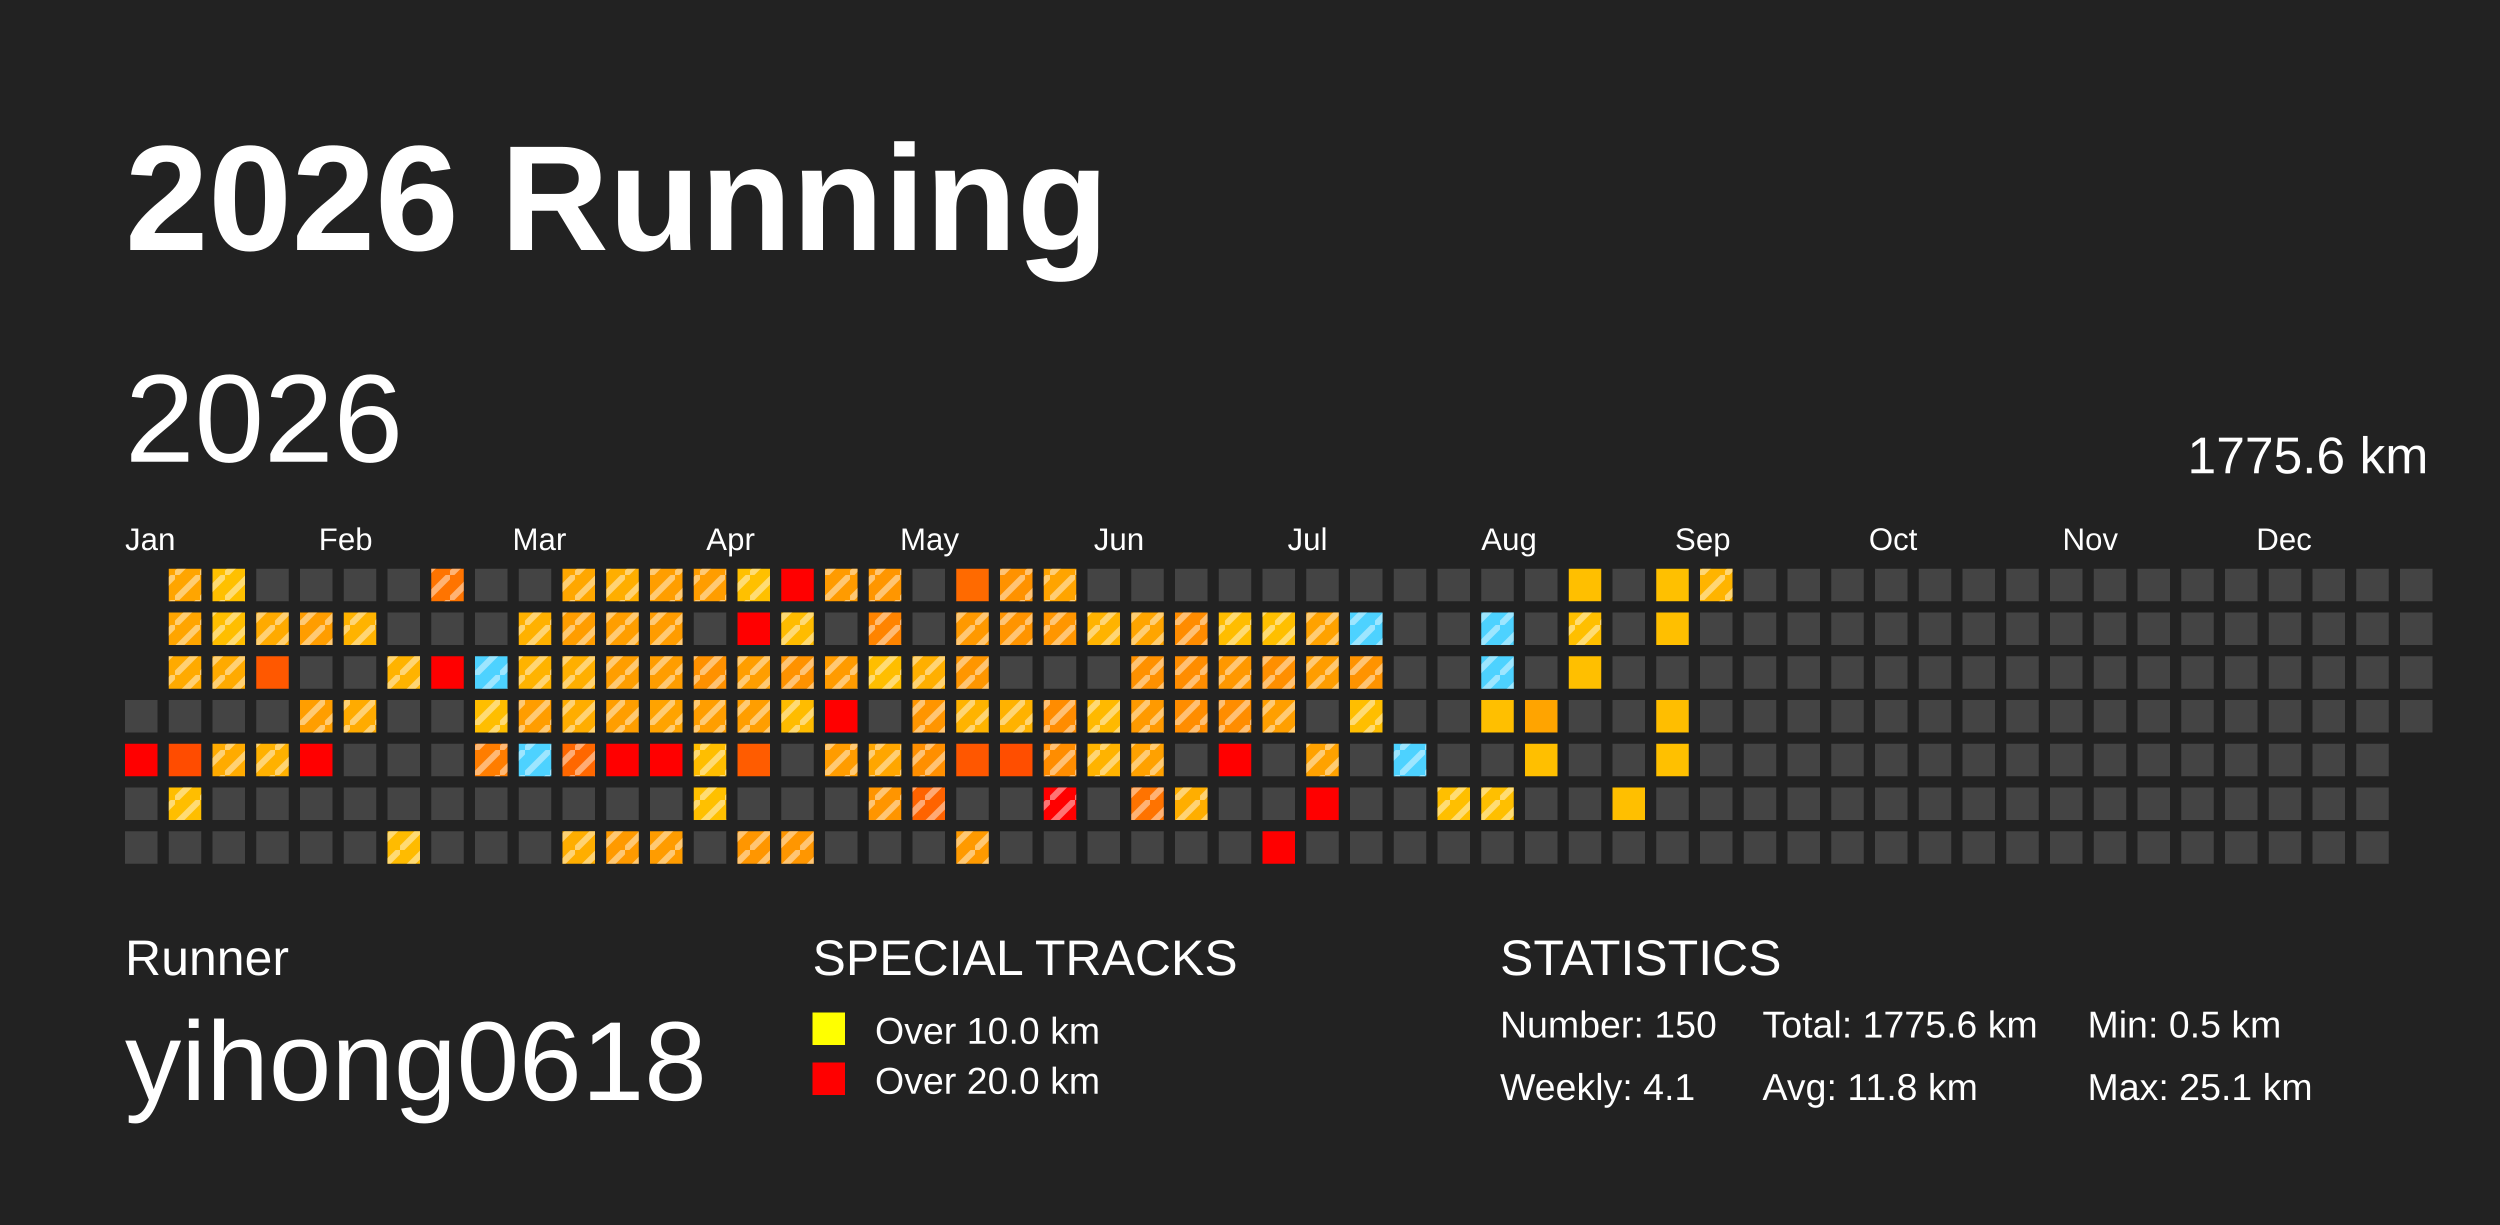
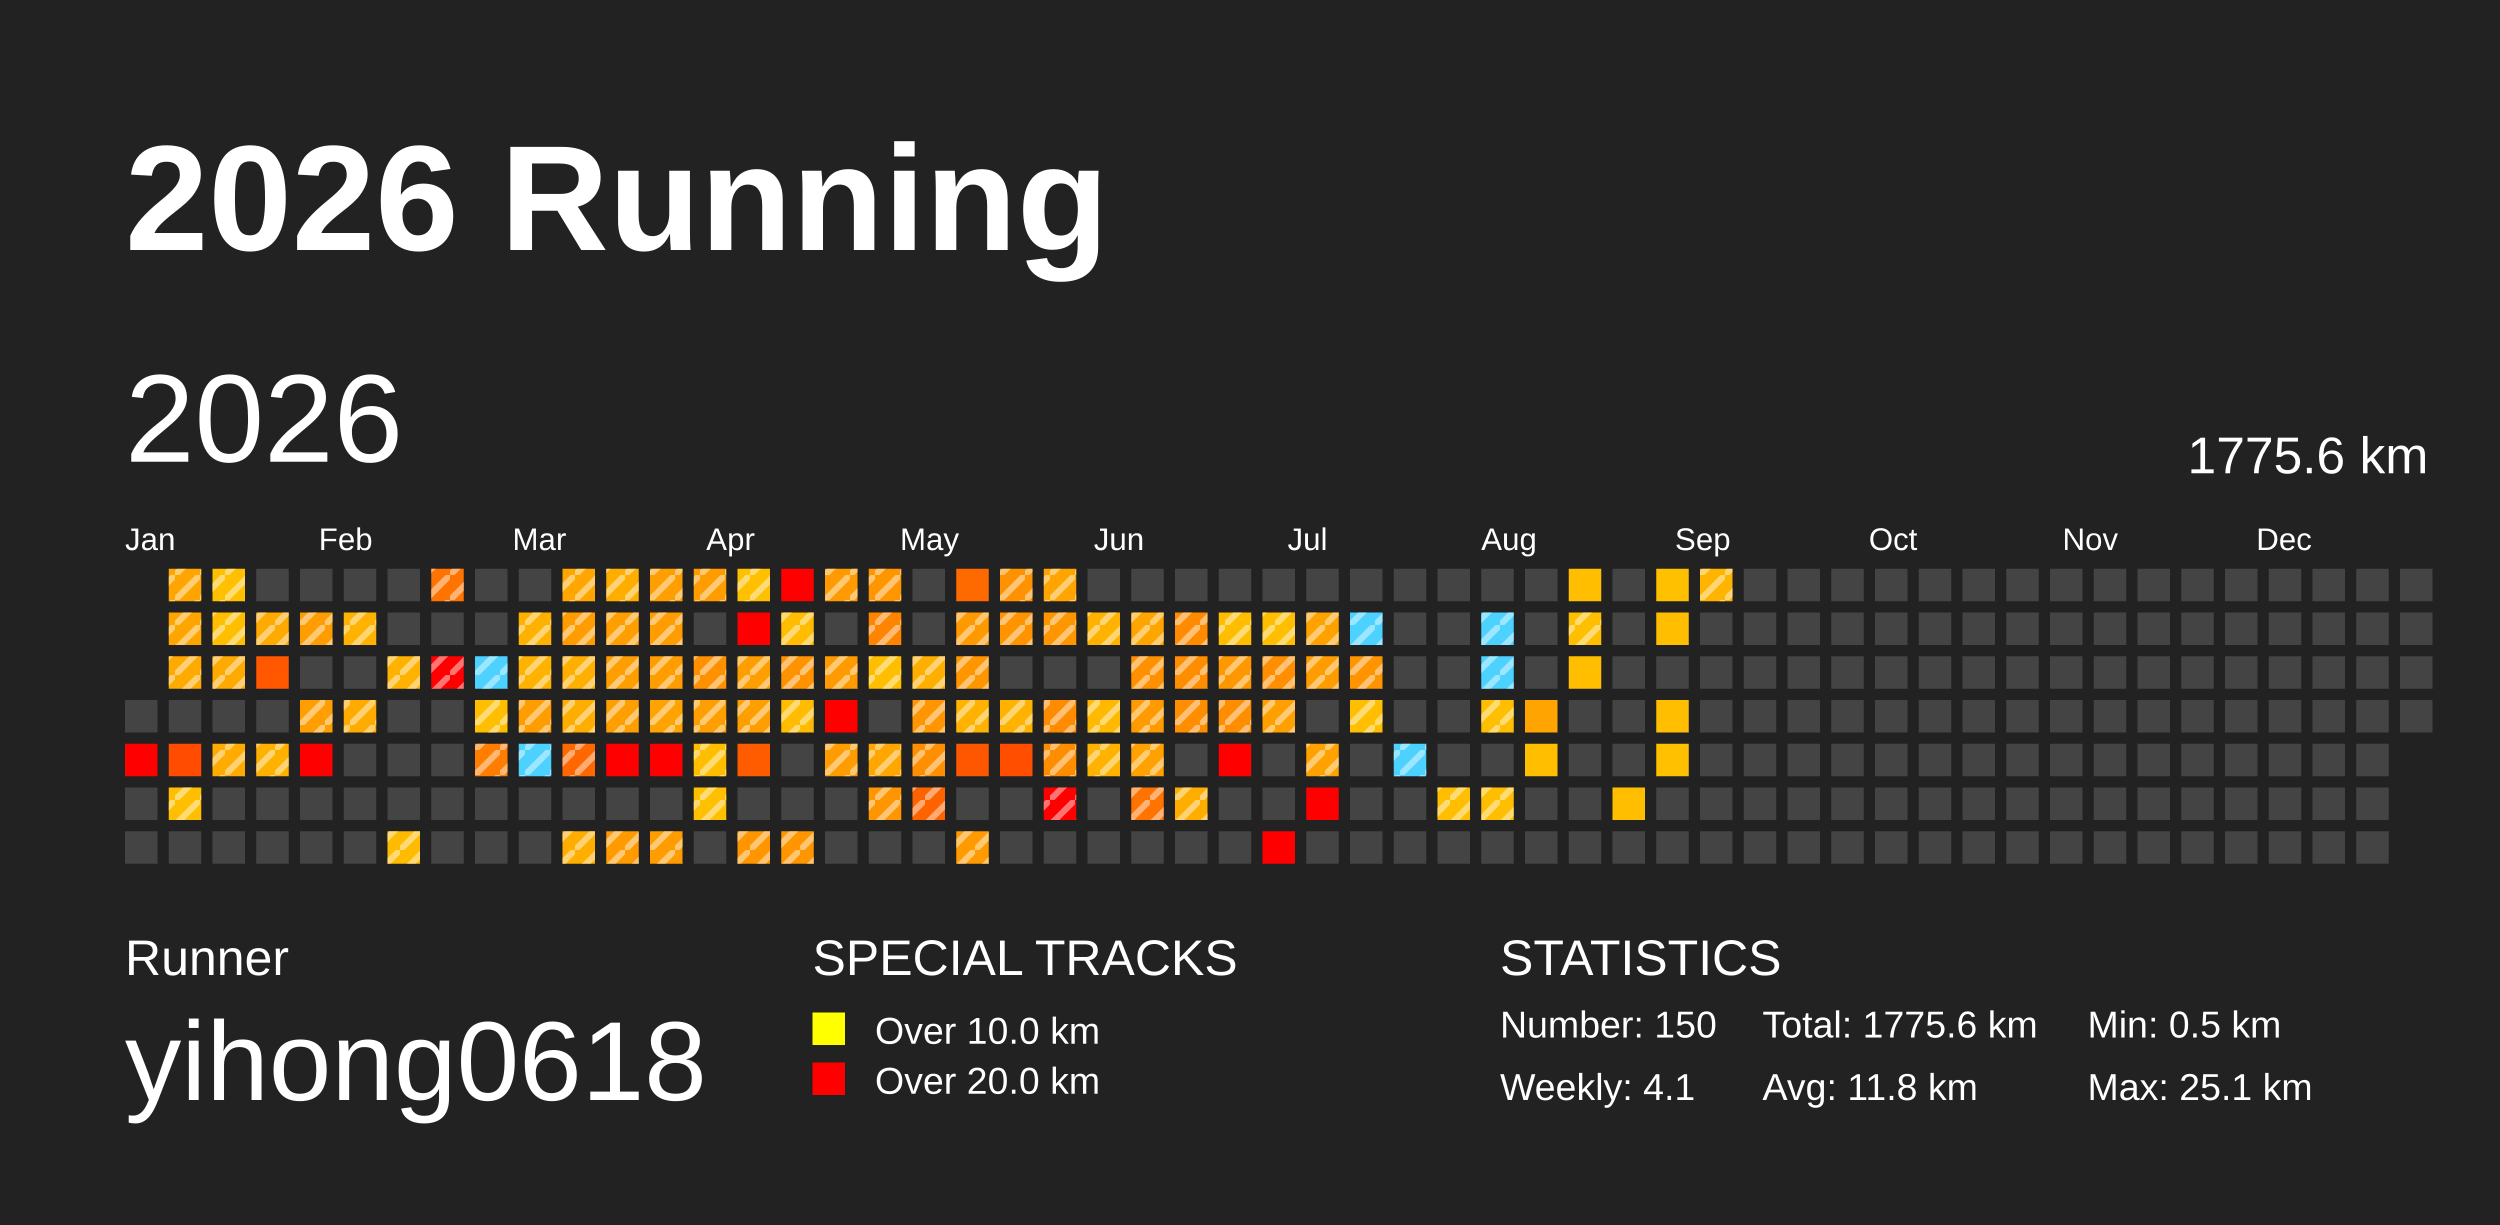
<svg xmlns="http://www.w3.org/2000/svg" baseProfile="full" height="98mm" version="1.1" viewBox="0,0,200,98" width="200mm">
  <defs>
    <pattern height="2" id="indoor-stripe" patternUnits="userSpaceOnUse" width="2">
      <line stroke="white" stroke-opacity="0.45" stroke-width="0.5" x1="0" x2="2" y1="2" y2="0" />
    </pattern>
  </defs>
  <rect fill="#222222" height="98" width="200" x="0" y="0" />
  <text fill="#FFFFFF" style="font-size:12px; font-family:Arial; font-weight:bold;" x="10" y="20">2026 Running</text>
  <text fill="#FFFFFF" style="font-size:4px; font-family:Arial" x="10" y="78">Runner</text>
  <text fill="#FFFFFF" style="font-size:9px; font-family:Arial" x="10" y="88">yihong0618</text>
  <text fill="#FFFFFF" style="font-size:4px; font-family:Arial" x="65" y="78">SPECIAL TRACKS</text>
  <rect fill="yellow" height="2.6" width="2.6" x="65" y="81" />
  <text fill="#FFFFFF" style="font-size:3px; font-family:Arial" x="70" y="83.5">Over 10.0 km</text>
  <rect fill="red" height="2.6" width="2.6" x="65" y="85" />
  <text fill="#FFFFFF" style="font-size:3px; font-family:Arial" x="70" y="87.5">Over 20.0 km</text>
  <text fill="#FFFFFF" style="font-size:4px; font-family:Arial" x="120" y="78">STATISTICS</text>
  <text fill="#FFFFFF" style="font-size:3px; font-family:Arial" x="120" y="83">Number: 150</text>
  <text fill="#FFFFFF" style="font-size:3px; font-family:Arial" x="120" y="88">Weekly: 4.1</text>
  <text fill="#FFFFFF" style="font-size:3px; font-family:Arial" x="141" y="83">Total: 1775.6 km</text>
  <text fill="#FFFFFF" style="font-size:3px; font-family:Arial" x="141" y="88">Avg: 11.8 km</text>
  <text fill="#FFFFFF" style="font-size:3px; font-family:Arial" x="167" y="83">Min: 0.5 km</text>
  <text fill="#FFFFFF" style="font-size:3px; font-family:Arial" x="167" y="88">Max: 25.1 km</text>
  <text dominant-baseline="hanging" fill="#FFFFFF" style="font-size:10.0px; font-family:Arial;" x="10" y="30">2026</text>
  <text dominant-baseline="hanging" fill="#FFFFFF" style="font-size:4.125px; font-family:Arial;" x="175" y="35">1775.6 km</text>
  <text fill="#FFFFFF" style="font-size:2.5px; font-family:Arial" x="10.0" y="44">Jan</text>
  <text fill="#FFFFFF" style="font-size:2.5px; font-family:Arial" x="25.5" y="44">Feb</text>
  <text fill="#FFFFFF" style="font-size:2.5px; font-family:Arial" x="41.0" y="44">Mar</text>
  <text fill="#FFFFFF" style="font-size:2.5px; font-family:Arial" x="56.5" y="44">Apr</text>
  <text fill="#FFFFFF" style="font-size:2.5px; font-family:Arial" x="72.0" y="44">May</text>
  <text fill="#FFFFFF" style="font-size:2.5px; font-family:Arial" x="87.5" y="44">Jun</text>
  <text fill="#FFFFFF" style="font-size:2.5px; font-family:Arial" x="103.0" y="44">Jul</text>
  <text fill="#FFFFFF" style="font-size:2.5px; font-family:Arial" x="118.5" y="44">Aug</text>
  <text fill="#FFFFFF" style="font-size:2.5px; font-family:Arial" x="134.0" y="44">Sep</text>
  <text fill="#FFFFFF" style="font-size:2.5px; font-family:Arial" x="149.5" y="44">Oct</text>
  <text fill="#FFFFFF" style="font-size:2.5px; font-family:Arial" x="165.0" y="44">Nov</text>
  <text fill="#FFFFFF" style="font-size:2.5px; font-family:Arial" x="180.5" y="44">Dec</text>
  <rect fill="#444444" height="2.6" width="2.6" x="10.0" y="56.0" />
  <rect fill="red" height="2.6" width="2.6" x="10.0" y="59.5" />
  <rect fill="#444444" height="2.6" width="2.6" x="10.0" y="63.0" />
  <rect fill="#444444" height="2.6" width="2.6" x="10.0" y="66.5" />
  <rect fill="#ffa500" height="2.6" width="2.6" x="13.5" y="45.5" />
  <rect fill="url(#indoor-stripe)" height="2.6" style="pointer-events: none;" width="2.6" x="13.5" y="45.5" />
  <rect fill="#ffa500" height="2.6" width="2.6" x="13.5" y="49.0" />
  <rect fill="url(#indoor-stripe)" height="2.6" style="pointer-events: none;" width="2.6" x="13.5" y="49.0" />
  <rect fill="#ffaa00" height="2.6" width="2.6" x="13.5" y="52.5" />
  <rect fill="url(#indoor-stripe)" height="2.6" style="pointer-events: none;" width="2.6" x="13.5" y="52.5" />
  <rect fill="#444444" height="2.6" width="2.6" x="13.5" y="56.0" />
  <rect fill="#ff4c00" height="2.6" width="2.6" x="13.5" y="59.5" />
  <rect fill="#ffbe00" height="2.6" width="2.6" x="13.5" y="63.0" />
  <rect fill="url(#indoor-stripe)" height="2.6" style="pointer-events: none;" width="2.6" x="13.5" y="63.0" />
  <rect fill="#444444" height="2.6" width="2.6" x="13.5" y="66.5" />
  <rect fill="#ffc000" height="2.6" width="2.6" x="17.0" y="45.5" />
  <rect fill="url(#indoor-stripe)" height="2.6" style="pointer-events: none;" width="2.6" x="17.0" y="45.5" />
  <rect fill="#ffbe00" height="2.6" width="2.6" x="17.0" y="49.0" />
  <rect fill="url(#indoor-stripe)" height="2.6" style="pointer-events: none;" width="2.6" x="17.0" y="49.0" />
  <rect fill="#ffaa00" height="2.6" width="2.6" x="17.0" y="52.5" />
  <rect fill="url(#indoor-stripe)" height="2.6" style="pointer-events: none;" width="2.6" x="17.0" y="52.5" />
  <rect fill="#444444" height="2.6" width="2.6" x="17.0" y="56.0" />
  <rect fill="#ffab00" height="2.6" width="2.6" x="17.0" y="59.5" />
  <rect fill="url(#indoor-stripe)" height="2.6" style="pointer-events: none;" width="2.6" x="17.0" y="59.5" />
  <rect fill="#444444" height="2.6" width="2.6" x="17.0" y="63.0" />
  <rect fill="#444444" height="2.6" width="2.6" x="17.0" y="66.5" />
  <rect fill="#444444" height="2.6" width="2.6" x="20.5" y="45.5" />
  <rect fill="#ffaa00" height="2.6" width="2.6" x="20.5" y="49.0" />
  <rect fill="url(#indoor-stripe)" height="2.6" style="pointer-events: none;" width="2.6" x="20.5" y="49.0" />
  <rect fill="#ff5800" height="2.6" width="2.6" x="20.5" y="52.5" />
  <rect fill="#444444" height="2.6" width="2.6" x="20.5" y="56.0" />
  <rect fill="#ffb100" height="2.6" width="2.6" x="20.5" y="59.5" />
  <rect fill="url(#indoor-stripe)" height="2.6" style="pointer-events: none;" width="2.6" x="20.5" y="59.5" />
  <rect fill="#444444" height="2.6" width="2.6" x="20.5" y="63.0" />
  <rect fill="#444444" height="2.6" width="2.6" x="20.5" y="66.5" />
  <rect fill="#444444" height="2.6" width="2.6" x="24.0" y="45.5" />
  <rect fill="#ff9d00" height="2.6" width="2.6" x="24.0" y="49.0" />
  <rect fill="url(#indoor-stripe)" height="2.6" style="pointer-events: none;" width="2.6" x="24.0" y="49.0" />
  <rect fill="#444444" height="2.6" width="2.6" x="24.0" y="52.5" />
  <rect fill="#ff9e00" height="2.6" width="2.6" x="24.0" y="56.0" />
  <rect fill="url(#indoor-stripe)" height="2.6" style="pointer-events: none;" width="2.6" x="24.0" y="56.0" />
  <rect fill="red" height="2.6" width="2.6" x="24.0" y="59.5" />
  <rect fill="#444444" height="2.6" width="2.6" x="24.0" y="63.0" />
  <rect fill="#444444" height="2.6" width="2.6" x="24.0" y="66.5" />
  <rect fill="#444444" height="2.6" width="2.6" x="27.5" y="45.5" />
  <rect fill="#ffb300" height="2.6" width="2.6" x="27.5" y="49.0" />
  <rect fill="url(#indoor-stripe)" height="2.6" style="pointer-events: none;" width="2.6" x="27.5" y="49.0" />
  <rect fill="#444444" height="2.6" width="2.6" x="27.5" y="52.5" />
  <rect fill="#ffab00" height="2.6" width="2.6" x="27.5" y="56.0" />
  <rect fill="url(#indoor-stripe)" height="2.6" style="pointer-events: none;" width="2.6" x="27.5" y="56.0" />
  <rect fill="#444444" height="2.6" width="2.6" x="27.5" y="59.5" />
  <rect fill="#444444" height="2.6" width="2.6" x="27.5" y="63.0" />
  <rect fill="#444444" height="2.6" width="2.6" x="27.5" y="66.5" />
  <rect fill="#444444" height="2.6" width="2.6" x="31.0" y="45.5" />
  <rect fill="#444444" height="2.6" width="2.6" x="31.0" y="49.0" />
  <rect fill="#ffb300" height="2.6" width="2.6" x="31.0" y="52.5" />
  <rect fill="url(#indoor-stripe)" height="2.6" style="pointer-events: none;" width="2.6" x="31.0" y="52.5" />
  <rect fill="#444444" height="2.6" width="2.6" x="31.0" y="56.0" />
  <rect fill="#444444" height="2.6" width="2.6" x="31.0" y="59.5" />
  <rect fill="#444444" height="2.6" width="2.6" x="31.0" y="63.0" />
  <rect fill="#ffbb00" height="2.6" width="2.6" x="31.0" y="66.5" />
  <rect fill="url(#indoor-stripe)" height="2.6" style="pointer-events: none;" width="2.6" x="31.0" y="66.5" />
  <rect fill="#ff7400" height="2.6" width="2.6" x="34.5" y="45.5" />
  <rect fill="url(#indoor-stripe)" height="2.6" style="pointer-events: none;" width="2.6" x="34.5" y="45.5" />
  <rect fill="#444444" height="2.6" width="2.6" x="34.5" y="49.0" />
  <rect fill="red" height="2.6" width="2.6" x="34.5" y="52.5" />
+   <rect fill="url(#indoor-stripe)" height="2.6" style="pointer-events: none;" width="2.6" x="34.5" y="52.5" />
  <rect fill="#444444" height="2.6" width="2.6" x="34.5" y="56.0" />
  <rect fill="#444444" height="2.6" width="2.6" x="34.5" y="59.5" />
  <rect fill="#444444" height="2.6" width="2.6" x="34.5" y="63.0" />
  <rect fill="#444444" height="2.6" width="2.6" x="34.5" y="66.5" />
  <rect fill="#444444" height="2.6" width="2.6" x="38.0" y="45.5" />
  <rect fill="#444444" height="2.6" width="2.6" x="38.0" y="49.0" />
  <rect fill="#4dd2ff" height="2.6" width="2.6" x="38.0" y="52.5" />
  <rect fill="url(#indoor-stripe)" height="2.6" style="pointer-events: none;" width="2.6" x="38.0" y="52.5" />
  <rect fill="#ffbe00" height="2.6" width="2.6" x="38.0" y="56.0" />
  <rect fill="url(#indoor-stripe)" height="2.6" style="pointer-events: none;" width="2.6" x="38.0" y="56.0" />
  <rect fill="#ff7d00" height="2.6" width="2.6" x="38.0" y="59.5" />
  <rect fill="url(#indoor-stripe)" height="2.6" style="pointer-events: none;" width="2.6" x="38.0" y="59.5" />
  <rect fill="#444444" height="2.6" width="2.6" x="38.0" y="63.0" />
  <rect fill="#444444" height="2.6" width="2.6" x="38.0" y="66.5" />
  <rect fill="#444444" height="2.6" width="2.6" x="41.5" y="45.5" />
  <rect fill="#ffb100" height="2.6" width="2.6" x="41.5" y="49.0" />
  <rect fill="url(#indoor-stripe)" height="2.6" style="pointer-events: none;" width="2.6" x="41.5" y="49.0" />
  <rect fill="#ffb300" height="2.6" width="2.6" x="41.5" y="52.5" />
  <rect fill="url(#indoor-stripe)" height="2.6" style="pointer-events: none;" width="2.6" x="41.5" y="52.5" />
  <rect fill="#ff9d00" height="2.6" width="2.6" x="41.5" y="56.0" />
  <rect fill="url(#indoor-stripe)" height="2.6" style="pointer-events: none;" width="2.6" x="41.5" y="56.0" />
  <rect fill="#4dd2ff" height="2.6" width="2.6" x="41.5" y="59.5" />
  <rect fill="url(#indoor-stripe)" height="2.6" style="pointer-events: none;" width="2.6" x="41.5" y="59.5" />
  <rect fill="#444444" height="2.6" width="2.6" x="41.5" y="63.0" />
  <rect fill="#444444" height="2.6" width="2.6" x="41.5" y="66.5" />
  <rect fill="#ffa700" height="2.6" width="2.6" x="45.0" y="45.5" />
  <rect fill="url(#indoor-stripe)" height="2.6" style="pointer-events: none;" width="2.6" x="45.0" y="45.5" />
  <rect fill="#ff9d00" height="2.6" width="2.6" x="45.0" y="49.0" />
  <rect fill="url(#indoor-stripe)" height="2.6" style="pointer-events: none;" width="2.6" x="45.0" y="49.0" />
  <rect fill="#ffaf00" height="2.6" width="2.6" x="45.0" y="52.5" />
  <rect fill="url(#indoor-stripe)" height="2.6" style="pointer-events: none;" width="2.6" x="45.0" y="52.5" />
  <rect fill="#ffad00" height="2.6" width="2.6" x="45.0" y="56.0" />
  <rect fill="url(#indoor-stripe)" height="2.6" style="pointer-events: none;" width="2.6" x="45.0" y="56.0" />
  <rect fill="#ff6700" height="2.6" width="2.6" x="45.0" y="59.5" />
  <rect fill="url(#indoor-stripe)" height="2.6" style="pointer-events: none;" width="2.6" x="45.0" y="59.5" />
  <rect fill="#444444" height="2.6" width="2.6" x="45.0" y="63.0" />
  <rect fill="#ffae00" height="2.6" width="2.6" x="45.0" y="66.5" />
  <rect fill="url(#indoor-stripe)" height="2.6" style="pointer-events: none;" width="2.6" x="45.0" y="66.5" />
  <rect fill="#ffae00" height="2.6" width="2.6" x="48.5" y="45.5" />
  <rect fill="url(#indoor-stripe)" height="2.6" style="pointer-events: none;" width="2.6" x="48.5" y="45.5" />
  <rect fill="#ff9e00" height="2.6" width="2.6" x="48.5" y="49.0" />
  <rect fill="url(#indoor-stripe)" height="2.6" style="pointer-events: none;" width="2.6" x="48.5" y="49.0" />
  <rect fill="#ff9e00" height="2.6" width="2.6" x="48.5" y="52.5" />
  <rect fill="url(#indoor-stripe)" height="2.6" style="pointer-events: none;" width="2.6" x="48.5" y="52.5" />
  <rect fill="#ff9e00" height="2.6" width="2.6" x="48.5" y="56.0" />
  <rect fill="url(#indoor-stripe)" height="2.6" style="pointer-events: none;" width="2.6" x="48.5" y="56.0" />
  <rect fill="red" height="2.6" width="2.6" x="48.5" y="59.5" />
  <rect fill="#444444" height="2.6" width="2.6" x="48.5" y="63.0" />
  <rect fill="#ff9a00" height="2.6" width="2.6" x="48.5" y="66.5" />
  <rect fill="url(#indoor-stripe)" height="2.6" style="pointer-events: none;" width="2.6" x="48.5" y="66.5" />
  <rect fill="#ff9e00" height="2.6" width="2.6" x="52.0" y="45.5" />
  <rect fill="url(#indoor-stripe)" height="2.6" style="pointer-events: none;" width="2.6" x="52.0" y="45.5" />
  <rect fill="#ff9c00" height="2.6" width="2.6" x="52.0" y="49.0" />
  <rect fill="url(#indoor-stripe)" height="2.6" style="pointer-events: none;" width="2.6" x="52.0" y="49.0" />
  <rect fill="#ff9d00" height="2.6" width="2.6" x="52.0" y="52.5" />
  <rect fill="url(#indoor-stripe)" height="2.6" style="pointer-events: none;" width="2.6" x="52.0" y="52.5" />
  <rect fill="#ffa300" height="2.6" width="2.6" x="52.0" y="56.0" />
  <rect fill="url(#indoor-stripe)" height="2.6" style="pointer-events: none;" width="2.6" x="52.0" y="56.0" />
  <rect fill="red" height="2.6" width="2.6" x="52.0" y="59.5" />
  <rect fill="#444444" height="2.6" width="2.6" x="52.0" y="63.0" />
  <rect fill="#ff9c00" height="2.6" width="2.6" x="52.0" y="66.5" />
  <rect fill="url(#indoor-stripe)" height="2.6" style="pointer-events: none;" width="2.6" x="52.0" y="66.5" />
  <rect fill="#ff9d00" height="2.6" width="2.6" x="55.5" y="45.5" />
  <rect fill="url(#indoor-stripe)" height="2.6" style="pointer-events: none;" width="2.6" x="55.5" y="45.5" />
  <rect fill="#444444" height="2.6" width="2.6" x="55.5" y="49.0" />
  <rect fill="#ff9100" height="2.6" width="2.6" x="55.5" y="52.5" />
  <rect fill="url(#indoor-stripe)" height="2.6" style="pointer-events: none;" width="2.6" x="55.5" y="52.5" />
  <rect fill="#ff9e00" height="2.6" width="2.6" x="55.5" y="56.0" />
  <rect fill="url(#indoor-stripe)" height="2.6" style="pointer-events: none;" width="2.6" x="55.5" y="56.0" />
  <rect fill="#ffbe00" height="2.6" width="2.6" x="55.5" y="59.5" />
  <rect fill="url(#indoor-stripe)" height="2.6" style="pointer-events: none;" width="2.6" x="55.5" y="59.5" />
  <rect fill="#ffc000" height="2.6" width="2.6" x="55.5" y="63.0" />
  <rect fill="url(#indoor-stripe)" height="2.6" style="pointer-events: none;" width="2.6" x="55.5" y="63.0" />
  <rect fill="#444444" height="2.6" width="2.6" x="55.5" y="66.5" />
  <rect fill="#ffc000" height="2.6" width="2.6" x="59.0" y="45.5" />
  <rect fill="url(#indoor-stripe)" height="2.6" style="pointer-events: none;" width="2.6" x="59.0" y="45.5" />
  <rect fill="red" height="2.6" width="2.6" x="59.0" y="49.0" />
  <rect fill="#ff9e00" height="2.6" width="2.6" x="59.0" y="52.5" />
  <rect fill="url(#indoor-stripe)" height="2.6" style="pointer-events: none;" width="2.6" x="59.0" y="52.5" />
  <rect fill="#ff9e00" height="2.6" width="2.6" x="59.0" y="56.0" />
  <rect fill="url(#indoor-stripe)" height="2.6" style="pointer-events: none;" width="2.6" x="59.0" y="56.0" />
  <rect fill="#ff5c00" height="2.6" width="2.6" x="59.0" y="59.5" />
  <rect fill="#444444" height="2.6" width="2.6" x="59.0" y="63.0" />
  <rect fill="#ff9600" height="2.6" width="2.6" x="59.0" y="66.5" />
  <rect fill="url(#indoor-stripe)" height="2.6" style="pointer-events: none;" width="2.6" x="59.0" y="66.5" />
  <rect fill="red" height="2.6" width="2.6" x="62.5" y="45.5" />
  <rect fill="#ffbc00" height="2.6" width="2.6" x="62.5" y="49.0" />
  <rect fill="url(#indoor-stripe)" height="2.6" style="pointer-events: none;" width="2.6" x="62.5" y="49.0" />
  <rect fill="#ff9200" height="2.6" width="2.6" x="62.5" y="52.5" />
  <rect fill="url(#indoor-stripe)" height="2.6" style="pointer-events: none;" width="2.6" x="62.5" y="52.5" />
  <rect fill="#ffbc00" height="2.6" width="2.6" x="62.5" y="56.0" />
  <rect fill="url(#indoor-stripe)" height="2.6" style="pointer-events: none;" width="2.6" x="62.5" y="56.0" />
  <rect fill="#444444" height="2.6" width="2.6" x="62.5" y="59.5" />
  <rect fill="#444444" height="2.6" width="2.6" x="62.5" y="63.0" />
  <rect fill="#ff9600" height="2.6" width="2.6" x="62.5" y="66.5" />
  <rect fill="url(#indoor-stripe)" height="2.6" style="pointer-events: none;" width="2.6" x="62.5" y="66.5" />
  <rect fill="#ff9b00" height="2.6" width="2.6" x="66.0" y="45.5" />
  <rect fill="url(#indoor-stripe)" height="2.6" style="pointer-events: none;" width="2.6" x="66.0" y="45.5" />
  <rect fill="#444444" height="2.6" width="2.6" x="66.0" y="49.0" />
  <rect fill="#ff9b00" height="2.6" width="2.6" x="66.0" y="52.5" />
  <rect fill="url(#indoor-stripe)" height="2.6" style="pointer-events: none;" width="2.6" x="66.0" y="52.5" />
  <rect fill="red" height="2.6" width="2.6" x="66.0" y="56.0" />
  <rect fill="#ff9c00" height="2.6" width="2.6" x="66.0" y="59.5" />
  <rect fill="url(#indoor-stripe)" height="2.6" style="pointer-events: none;" width="2.6" x="66.0" y="59.5" />
  <rect fill="#444444" height="2.6" width="2.6" x="66.0" y="63.0" />
  <rect fill="#444444" height="2.6" width="2.6" x="66.0" y="66.5" />
  <rect fill="#ff9600" height="2.6" width="2.6" x="69.5" y="45.5" />
  <rect fill="url(#indoor-stripe)" height="2.6" style="pointer-events: none;" width="2.6" x="69.5" y="45.5" />
  <rect fill="#ff8400" height="2.6" width="2.6" x="69.5" y="49.0" />
  <rect fill="url(#indoor-stripe)" height="2.6" style="pointer-events: none;" width="2.6" x="69.5" y="49.0" />
  <rect fill="#ffbe00" height="2.6" width="2.6" x="69.5" y="52.5" />
  <rect fill="url(#indoor-stripe)" height="2.6" style="pointer-events: none;" width="2.6" x="69.5" y="52.5" />
  <rect fill="#444444" height="2.6" width="2.6" x="69.5" y="56.0" />
  <rect fill="#ffa600" height="2.6" width="2.6" x="69.5" y="59.5" />
  <rect fill="url(#indoor-stripe)" height="2.6" style="pointer-events: none;" width="2.6" x="69.5" y="59.5" />
  <rect fill="#ff9500" height="2.6" width="2.6" x="69.5" y="63.0" />
  <rect fill="url(#indoor-stripe)" height="2.6" style="pointer-events: none;" width="2.6" x="69.5" y="63.0" />
  <rect fill="#444444" height="2.6" width="2.6" x="69.5" y="66.5" />
  <rect fill="#444444" height="2.6" width="2.6" x="73.0" y="45.5" />
  <rect fill="#444444" height="2.6" width="2.6" x="73.0" y="49.0" />
  <rect fill="#ffaf00" height="2.6" width="2.6" x="73.0" y="52.5" />
  <rect fill="url(#indoor-stripe)" height="2.6" style="pointer-events: none;" width="2.6" x="73.0" y="52.5" />
  <rect fill="#ff9500" height="2.6" width="2.6" x="73.0" y="56.0" />
  <rect fill="url(#indoor-stripe)" height="2.6" style="pointer-events: none;" width="2.6" x="73.0" y="56.0" />
  <rect fill="#ff8f00" height="2.6" width="2.6" x="73.0" y="59.5" />
  <rect fill="url(#indoor-stripe)" height="2.6" style="pointer-events: none;" width="2.6" x="73.0" y="59.5" />
  <rect fill="#ff6300" height="2.6" width="2.6" x="73.0" y="63.0" />
  <rect fill="url(#indoor-stripe)" height="2.6" style="pointer-events: none;" width="2.6" x="73.0" y="63.0" />
  <rect fill="#444444" height="2.6" width="2.6" x="73.0" y="66.5" />
  <rect fill="#ff6a00" height="2.6" width="2.6" x="76.5" y="45.5" />
  <rect fill="#ff9900" height="2.6" width="2.6" x="76.5" y="49.0" />
  <rect fill="url(#indoor-stripe)" height="2.6" style="pointer-events: none;" width="2.6" x="76.5" y="49.0" />
  <rect fill="#ff9600" height="2.6" width="2.6" x="76.5" y="52.5" />
  <rect fill="url(#indoor-stripe)" height="2.6" style="pointer-events: none;" width="2.6" x="76.5" y="52.5" />
  <rect fill="#ffb300" height="2.6" width="2.6" x="76.5" y="56.0" />
  <rect fill="url(#indoor-stripe)" height="2.6" style="pointer-events: none;" width="2.6" x="76.5" y="56.0" />
  <rect fill="#ff5700" height="2.6" width="2.6" x="76.5" y="59.5" />
  <rect fill="#444444" height="2.6" width="2.6" x="76.5" y="63.0" />
  <rect fill="#ff9a00" height="2.6" width="2.6" x="76.5" y="66.5" />
  <rect fill="url(#indoor-stripe)" height="2.6" style="pointer-events: none;" width="2.6" x="76.5" y="66.5" />
  <rect fill="#ff9200" height="2.6" width="2.6" x="80.0" y="45.5" />
  <rect fill="url(#indoor-stripe)" height="2.6" style="pointer-events: none;" width="2.6" x="80.0" y="45.5" />
  <rect fill="#ff9400" height="2.6" width="2.6" x="80.0" y="49.0" />
  <rect fill="url(#indoor-stripe)" height="2.6" style="pointer-events: none;" width="2.6" x="80.0" y="49.0" />
  <rect fill="#444444" height="2.6" width="2.6" x="80.0" y="52.5" />
  <rect fill="#ffb200" height="2.6" width="2.6" x="80.0" y="56.0" />
  <rect fill="url(#indoor-stripe)" height="2.6" style="pointer-events: none;" width="2.6" x="80.0" y="56.0" />
  <rect fill="#ff4e00" height="2.6" width="2.6" x="80.0" y="59.5" />
  <rect fill="#444444" height="2.6" width="2.6" x="80.0" y="63.0" />
  <rect fill="#444444" height="2.6" width="2.6" x="80.0" y="66.5" />
  <rect fill="#ffa400" height="2.6" width="2.6" x="83.5" y="45.5" />
  <rect fill="url(#indoor-stripe)" height="2.6" style="pointer-events: none;" width="2.6" x="83.5" y="45.5" />
  <rect fill="#ff9600" height="2.6" width="2.6" x="83.5" y="49.0" />
  <rect fill="url(#indoor-stripe)" height="2.6" style="pointer-events: none;" width="2.6" x="83.5" y="49.0" />
  <rect fill="#444444" height="2.6" width="2.6" x="83.5" y="52.5" />
  <rect fill="#ff8c00" height="2.6" width="2.6" x="83.5" y="56.0" />
  <rect fill="url(#indoor-stripe)" height="2.6" style="pointer-events: none;" width="2.6" x="83.5" y="56.0" />
  <rect fill="#ff8d00" height="2.6" width="2.6" x="83.5" y="59.5" />
  <rect fill="url(#indoor-stripe)" height="2.6" style="pointer-events: none;" width="2.6" x="83.5" y="59.5" />
  <rect fill="red" height="2.6" width="2.6" x="83.5" y="63.0" />
  <rect fill="url(#indoor-stripe)" height="2.6" style="pointer-events: none;" width="2.6" x="83.5" y="63.0" />
  <rect fill="#444444" height="2.6" width="2.6" x="83.5" y="66.5" />
  <rect fill="#444444" height="2.6" width="2.6" x="87.0" y="45.5" />
  <rect fill="#ffb300" height="2.6" width="2.6" x="87.0" y="49.0" />
  <rect fill="url(#indoor-stripe)" height="2.6" style="pointer-events: none;" width="2.6" x="87.0" y="49.0" />
  <rect fill="#444444" height="2.6" width="2.6" x="87.0" y="52.5" />
  <rect fill="#ffb900" height="2.6" width="2.6" x="87.0" y="56.0" />
  <rect fill="url(#indoor-stripe)" height="2.6" style="pointer-events: none;" width="2.6" x="87.0" y="56.0" />
  <rect fill="#ffb300" height="2.6" width="2.6" x="87.0" y="59.5" />
  <rect fill="url(#indoor-stripe)" height="2.6" style="pointer-events: none;" width="2.6" x="87.0" y="59.5" />
  <rect fill="#444444" height="2.6" width="2.6" x="87.0" y="63.0" />
  <rect fill="#444444" height="2.6" width="2.6" x="87.0" y="66.5" />
  <rect fill="#444444" height="2.6" width="2.6" x="90.5" y="45.5" />
  <rect fill="#ffa500" height="2.6" width="2.6" x="90.5" y="49.0" />
  <rect fill="url(#indoor-stripe)" height="2.6" style="pointer-events: none;" width="2.6" x="90.5" y="49.0" />
  <rect fill="#ff9100" height="2.6" width="2.6" x="90.5" y="52.5" />
  <rect fill="url(#indoor-stripe)" height="2.6" style="pointer-events: none;" width="2.6" x="90.5" y="52.5" />
  <rect fill="#ff9a00" height="2.6" width="2.6" x="90.5" y="56.0" />
  <rect fill="url(#indoor-stripe)" height="2.6" style="pointer-events: none;" width="2.6" x="90.5" y="56.0" />
  <rect fill="#ffa100" height="2.6" width="2.6" x="90.5" y="59.5" />
  <rect fill="url(#indoor-stripe)" height="2.6" style="pointer-events: none;" width="2.6" x="90.5" y="59.5" />
  <rect fill="#ff7300" height="2.6" width="2.6" x="90.5" y="63.0" />
  <rect fill="url(#indoor-stripe)" height="2.6" style="pointer-events: none;" width="2.6" x="90.5" y="63.0" />
  <rect fill="#444444" height="2.6" width="2.6" x="90.5" y="66.5" />
  <rect fill="#444444" height="2.6" width="2.6" x="94.0" y="45.5" />
  <rect fill="#ff8c00" height="2.6" width="2.6" x="94.0" y="49.0" />
  <rect fill="url(#indoor-stripe)" height="2.6" style="pointer-events: none;" width="2.6" x="94.0" y="49.0" />
  <rect fill="#ff8d00" height="2.6" width="2.6" x="94.0" y="52.5" />
  <rect fill="url(#indoor-stripe)" height="2.6" style="pointer-events: none;" width="2.6" x="94.0" y="52.5" />
  <rect fill="#ff8d00" height="2.6" width="2.6" x="94.0" y="56.0" />
  <rect fill="url(#indoor-stripe)" height="2.6" style="pointer-events: none;" width="2.6" x="94.0" y="56.0" />
  <rect fill="#444444" height="2.6" width="2.6" x="94.0" y="59.5" />
  <rect fill="#ffae00" height="2.6" width="2.6" x="94.0" y="63.0" />
  <rect fill="url(#indoor-stripe)" height="2.6" style="pointer-events: none;" width="2.6" x="94.0" y="63.0" />
  <rect fill="#444444" height="2.6" width="2.6" x="94.0" y="66.5" />
  <rect fill="#444444" height="2.6" width="2.6" x="97.5" y="45.5" />
  <rect fill="#ffbd00" height="2.6" width="2.6" x="97.5" y="49.0" />
  <rect fill="url(#indoor-stripe)" height="2.6" style="pointer-events: none;" width="2.6" x="97.5" y="49.0" />
  <rect fill="#ff9800" height="2.6" width="2.6" x="97.5" y="52.5" />
  <rect fill="url(#indoor-stripe)" height="2.6" style="pointer-events: none;" width="2.6" x="97.5" y="52.5" />
  <rect fill="#ff8d00" height="2.6" width="2.6" x="97.5" y="56.0" />
  <rect fill="url(#indoor-stripe)" height="2.6" style="pointer-events: none;" width="2.6" x="97.5" y="56.0" />
  <rect fill="red" height="2.6" width="2.6" x="97.5" y="59.5" />
  <rect fill="#444444" height="2.6" width="2.6" x="97.5" y="63.0" />
  <rect fill="#444444" height="2.6" width="2.6" x="97.5" y="66.5" />
  <rect fill="#444444" height="2.6" width="2.6" x="101.0" y="45.5" />
  <rect fill="#ffbf00" height="2.6" width="2.6" x="101.0" y="49.0" />
  <rect fill="url(#indoor-stripe)" height="2.6" style="pointer-events: none;" width="2.6" x="101.0" y="49.0" />
  <rect fill="#ff8f00" height="2.6" width="2.6" x="101.0" y="52.5" />
  <rect fill="url(#indoor-stripe)" height="2.6" style="pointer-events: none;" width="2.6" x="101.0" y="52.5" />
  <rect fill="#ff9f00" height="2.6" width="2.6" x="101.0" y="56.0" />
  <rect fill="url(#indoor-stripe)" height="2.6" style="pointer-events: none;" width="2.6" x="101.0" y="56.0" />
  <rect fill="#444444" height="2.6" width="2.6" x="101.0" y="59.5" />
  <rect fill="#444444" height="2.6" width="2.6" x="101.0" y="63.0" />
  <rect fill="red" height="2.6" width="2.6" x="101.0" y="66.5" />
  <rect fill="#444444" height="2.6" width="2.6" x="104.5" y="45.5" />
  <rect fill="#ffa200" height="2.6" width="2.6" x="104.5" y="49.0" />
  <rect fill="url(#indoor-stripe)" height="2.6" style="pointer-events: none;" width="2.6" x="104.5" y="49.0" />
  <rect fill="#ff9d00" height="2.6" width="2.6" x="104.5" y="52.5" />
  <rect fill="url(#indoor-stripe)" height="2.6" style="pointer-events: none;" width="2.6" x="104.5" y="52.5" />
  <rect fill="#444444" height="2.6" width="2.6" x="104.5" y="56.0" />
  <rect fill="#ffa200" height="2.6" width="2.6" x="104.5" y="59.5" />
  <rect fill="url(#indoor-stripe)" height="2.6" style="pointer-events: none;" width="2.6" x="104.5" y="59.5" />
  <rect fill="red" height="2.6" width="2.6" x="104.5" y="63.0" />
  <rect fill="#444444" height="2.6" width="2.6" x="104.5" y="66.5" />
  <rect fill="#444444" height="2.6" width="2.6" x="108.0" y="45.5" />
  <rect fill="#4dd2ff" height="2.6" width="2.6" x="108.0" y="49.0" />
  <rect fill="url(#indoor-stripe)" height="2.6" style="pointer-events: none;" width="2.6" x="108.0" y="49.0" />
  <rect fill="#ff9300" height="2.6" width="2.6" x="108.0" y="52.5" />
  <rect fill="url(#indoor-stripe)" height="2.6" style="pointer-events: none;" width="2.6" x="108.0" y="52.5" />
  <rect fill="#ffbe00" height="2.6" width="2.6" x="108.0" y="56.0" />
  <rect fill="url(#indoor-stripe)" height="2.6" style="pointer-events: none;" width="2.6" x="108.0" y="56.0" />
  <rect fill="#444444" height="2.6" width="2.6" x="108.0" y="59.5" />
  <rect fill="#444444" height="2.6" width="2.6" x="108.0" y="63.0" />
  <rect fill="#444444" height="2.6" width="2.6" x="108.0" y="66.5" />
  <rect fill="#444444" height="2.6" width="2.6" x="111.5" y="45.5" />
  <rect fill="#444444" height="2.6" width="2.6" x="111.5" y="49.0" />
  <rect fill="#444444" height="2.6" width="2.6" x="111.5" y="52.5" />
  <rect fill="#444444" height="2.6" width="2.6" x="111.5" y="56.0" />
  <rect fill="#4dd2ff" height="2.6" width="2.6" x="111.5" y="59.5" />
  <rect fill="url(#indoor-stripe)" height="2.6" style="pointer-events: none;" width="2.6" x="111.5" y="59.5" />
  <rect fill="#444444" height="2.6" width="2.6" x="111.5" y="63.0" />
  <rect fill="#444444" height="2.6" width="2.6" x="111.5" y="66.5" />
  <rect fill="#444444" height="2.6" width="2.6" x="115.0" y="45.5" />
  <rect fill="#444444" height="2.6" width="2.6" x="115.0" y="49.0" />
  <rect fill="#444444" height="2.6" width="2.6" x="115.0" y="52.5" />
  <rect fill="#444444" height="2.6" width="2.6" x="115.0" y="56.0" />
  <rect fill="#444444" height="2.6" width="2.6" x="115.0" y="59.5" />
  <rect fill="#ffbf00" height="2.6" width="2.6" x="115.0" y="63.0" />
  <rect fill="url(#indoor-stripe)" height="2.6" style="pointer-events: none;" width="2.6" x="115.0" y="63.0" />
  <rect fill="#444444" height="2.6" width="2.6" x="115.0" y="66.5" />
  <rect fill="#444444" height="2.6" width="2.6" x="118.5" y="45.5" />
  <rect fill="#4dd2ff" height="2.6" width="2.6" x="118.5" y="49.0" />
  <rect fill="url(#indoor-stripe)" height="2.6" style="pointer-events: none;" width="2.6" x="118.5" y="49.0" />
  <rect fill="#4dd2ff" height="2.6" width="2.6" x="118.5" y="52.5" />
  <rect fill="url(#indoor-stripe)" height="2.6" style="pointer-events: none;" width="2.6" x="118.5" y="52.5" />
  <rect fill="#ffbf00" height="2.6" width="2.6" x="118.5" y="56.0" />
+   <rect fill="url(#indoor-stripe)" height="2.6" style="pointer-events: none;" width="2.6" x="118.5" y="56.0" />
  <rect fill="#444444" height="2.6" width="2.6" x="118.5" y="59.5" />
  <rect fill="#ffbf00" height="2.6" width="2.6" x="118.5" y="63.0" />
  <rect fill="url(#indoor-stripe)" height="2.6" style="pointer-events: none;" width="2.6" x="118.5" y="63.0" />
  <rect fill="#444444" height="2.6" width="2.6" x="118.5" y="66.5" />
  <rect fill="#444444" height="2.6" width="2.6" x="122.0" y="45.5" />
  <rect fill="#444444" height="2.6" width="2.6" x="122.0" y="49.0" />
  <rect fill="#444444" height="2.6" width="2.6" x="122.0" y="52.5" />
  <rect fill="#ffa400" height="2.6" width="2.6" x="122.0" y="56.0" />
  <rect fill="#ffbf00" height="2.6" width="2.6" x="122.0" y="59.5" />
  <rect fill="#444444" height="2.6" width="2.6" x="122.0" y="63.0" />
  <rect fill="#444444" height="2.6" width="2.6" x="122.0" y="66.5" />
  <rect fill="#ffbf00" height="2.6" width="2.6" x="125.5" y="45.5" />
  <rect fill="#ffbf00" height="2.6" width="2.6" x="125.5" y="49.0" />
  <rect fill="url(#indoor-stripe)" height="2.6" style="pointer-events: none;" width="2.6" x="125.5" y="49.0" />
  <rect fill="#ffbf00" height="2.6" width="2.6" x="125.5" y="52.5" />
  <rect fill="#444444" height="2.6" width="2.6" x="125.5" y="56.0" />
  <rect fill="#444444" height="2.6" width="2.6" x="125.5" y="59.5" />
  <rect fill="#444444" height="2.6" width="2.6" x="125.5" y="63.0" />
  <rect fill="#444444" height="2.6" width="2.6" x="125.5" y="66.5" />
  <rect fill="#444444" height="2.6" width="2.6" x="129.0" y="45.5" />
  <rect fill="#444444" height="2.6" width="2.6" x="129.0" y="49.0" />
  <rect fill="#444444" height="2.6" width="2.6" x="129.0" y="52.5" />
  <rect fill="#444444" height="2.6" width="2.6" x="129.0" y="56.0" />
  <rect fill="#444444" height="2.6" width="2.6" x="129.0" y="59.5" />
  <rect fill="#ffbf00" height="2.6" width="2.6" x="129.0" y="63.0" />
  <rect fill="#444444" height="2.6" width="2.6" x="129.0" y="66.5" />
  <rect fill="#ffc000" height="2.6" width="2.6" x="132.5" y="45.5" />
  <rect fill="#ffbf00" height="2.6" width="2.6" x="132.5" y="49.0" />
  <rect fill="#444444" height="2.6" width="2.6" x="132.5" y="52.5" />
  <rect fill="#ffbe00" height="2.6" width="2.6" x="132.5" y="56.0" />
  <rect fill="#ffc000" height="2.6" width="2.6" x="132.5" y="59.5" />
  <rect fill="#444444" height="2.6" width="2.6" x="132.5" y="63.0" />
  <rect fill="#444444" height="2.6" width="2.6" x="132.5" y="66.5" />
  <rect fill="#ffb400" height="2.6" width="2.6" x="136.0" y="45.5" />
  <rect fill="url(#indoor-stripe)" height="2.6" style="pointer-events: none;" width="2.6" x="136.0" y="45.5" />
  <rect fill="#444444" height="2.6" width="2.6" x="136.0" y="49.0" />
  <rect fill="#444444" height="2.6" width="2.6" x="136.0" y="52.5" />
  <rect fill="#444444" height="2.6" width="2.6" x="136.0" y="56.0" />
  <rect fill="#444444" height="2.6" width="2.6" x="136.0" y="59.5" />
  <rect fill="#444444" height="2.6" width="2.6" x="136.0" y="63.0" />
  <rect fill="#444444" height="2.6" width="2.6" x="136.0" y="66.5" />
  <rect fill="#444444" height="2.6" width="2.6" x="139.5" y="45.5" />
  <rect fill="#444444" height="2.6" width="2.6" x="139.5" y="49.0" />
  <rect fill="#444444" height="2.6" width="2.6" x="139.5" y="52.5" />
  <rect fill="#444444" height="2.6" width="2.6" x="139.5" y="56.0" />
  <rect fill="#444444" height="2.6" width="2.6" x="139.5" y="59.5" />
  <rect fill="#444444" height="2.6" width="2.6" x="139.5" y="63.0" />
  <rect fill="#444444" height="2.6" width="2.6" x="139.5" y="66.5" />
  <rect fill="#444444" height="2.6" width="2.6" x="143.0" y="45.5" />
  <rect fill="#444444" height="2.6" width="2.6" x="143.0" y="49.0" />
  <rect fill="#444444" height="2.6" width="2.6" x="143.0" y="52.5" />
  <rect fill="#444444" height="2.6" width="2.6" x="143.0" y="56.0" />
  <rect fill="#444444" height="2.6" width="2.6" x="143.0" y="59.5" />
  <rect fill="#444444" height="2.6" width="2.6" x="143.0" y="63.0" />
  <rect fill="#444444" height="2.6" width="2.6" x="143.0" y="66.5" />
  <rect fill="#444444" height="2.6" width="2.6" x="146.5" y="45.5" />
  <rect fill="#444444" height="2.6" width="2.6" x="146.5" y="49.0" />
  <rect fill="#444444" height="2.6" width="2.6" x="146.5" y="52.5" />
  <rect fill="#444444" height="2.6" width="2.6" x="146.5" y="56.0" />
  <rect fill="#444444" height="2.6" width="2.6" x="146.5" y="59.5" />
  <rect fill="#444444" height="2.6" width="2.6" x="146.5" y="63.0" />
  <rect fill="#444444" height="2.6" width="2.6" x="146.5" y="66.5" />
  <rect fill="#444444" height="2.6" width="2.6" x="150.0" y="45.5" />
  <rect fill="#444444" height="2.6" width="2.6" x="150.0" y="49.0" />
  <rect fill="#444444" height="2.6" width="2.6" x="150.0" y="52.5" />
  <rect fill="#444444" height="2.6" width="2.6" x="150.0" y="56.0" />
  <rect fill="#444444" height="2.6" width="2.6" x="150.0" y="59.5" />
  <rect fill="#444444" height="2.6" width="2.6" x="150.0" y="63.0" />
  <rect fill="#444444" height="2.6" width="2.6" x="150.0" y="66.5" />
  <rect fill="#444444" height="2.6" width="2.6" x="153.5" y="45.5" />
  <rect fill="#444444" height="2.6" width="2.6" x="153.5" y="49.0" />
  <rect fill="#444444" height="2.6" width="2.6" x="153.5" y="52.5" />
  <rect fill="#444444" height="2.6" width="2.6" x="153.5" y="56.0" />
  <rect fill="#444444" height="2.6" width="2.6" x="153.5" y="59.5" />
  <rect fill="#444444" height="2.6" width="2.6" x="153.5" y="63.0" />
  <rect fill="#444444" height="2.6" width="2.6" x="153.5" y="66.5" />
  <rect fill="#444444" height="2.6" width="2.6" x="157.0" y="45.5" />
  <rect fill="#444444" height="2.6" width="2.6" x="157.0" y="49.0" />
  <rect fill="#444444" height="2.6" width="2.6" x="157.0" y="52.5" />
  <rect fill="#444444" height="2.6" width="2.6" x="157.0" y="56.0" />
  <rect fill="#444444" height="2.6" width="2.6" x="157.0" y="59.5" />
  <rect fill="#444444" height="2.6" width="2.6" x="157.0" y="63.0" />
  <rect fill="#444444" height="2.6" width="2.6" x="157.0" y="66.5" />
  <rect fill="#444444" height="2.6" width="2.6" x="160.5" y="45.5" />
  <rect fill="#444444" height="2.6" width="2.6" x="160.5" y="49.0" />
  <rect fill="#444444" height="2.6" width="2.6" x="160.5" y="52.5" />
  <rect fill="#444444" height="2.6" width="2.6" x="160.5" y="56.0" />
  <rect fill="#444444" height="2.6" width="2.6" x="160.5" y="59.5" />
  <rect fill="#444444" height="2.6" width="2.6" x="160.5" y="63.0" />
  <rect fill="#444444" height="2.6" width="2.6" x="160.5" y="66.5" />
  <rect fill="#444444" height="2.6" width="2.6" x="164.0" y="45.5" />
  <rect fill="#444444" height="2.6" width="2.6" x="164.0" y="49.0" />
  <rect fill="#444444" height="2.6" width="2.6" x="164.0" y="52.5" />
  <rect fill="#444444" height="2.6" width="2.6" x="164.0" y="56.0" />
  <rect fill="#444444" height="2.6" width="2.6" x="164.0" y="59.5" />
  <rect fill="#444444" height="2.6" width="2.6" x="164.0" y="63.0" />
  <rect fill="#444444" height="2.6" width="2.6" x="164.0" y="66.5" />
  <rect fill="#444444" height="2.6" width="2.6" x="167.5" y="45.5" />
  <rect fill="#444444" height="2.6" width="2.6" x="167.5" y="49.0" />
  <rect fill="#444444" height="2.6" width="2.6" x="167.5" y="52.5" />
  <rect fill="#444444" height="2.6" width="2.6" x="167.5" y="56.0" />
  <rect fill="#444444" height="2.6" width="2.6" x="167.5" y="59.5" />
  <rect fill="#444444" height="2.6" width="2.6" x="167.5" y="63.0" />
  <rect fill="#444444" height="2.6" width="2.6" x="167.5" y="66.5" />
  <rect fill="#444444" height="2.6" width="2.6" x="171.0" y="45.5" />
  <rect fill="#444444" height="2.6" width="2.6" x="171.0" y="49.0" />
  <rect fill="#444444" height="2.6" width="2.6" x="171.0" y="52.5" />
  <rect fill="#444444" height="2.6" width="2.6" x="171.0" y="56.0" />
  <rect fill="#444444" height="2.6" width="2.6" x="171.0" y="59.5" />
  <rect fill="#444444" height="2.6" width="2.6" x="171.0" y="63.0" />
  <rect fill="#444444" height="2.6" width="2.6" x="171.0" y="66.5" />
  <rect fill="#444444" height="2.6" width="2.6" x="174.5" y="45.5" />
  <rect fill="#444444" height="2.6" width="2.6" x="174.5" y="49.0" />
  <rect fill="#444444" height="2.6" width="2.6" x="174.5" y="52.5" />
  <rect fill="#444444" height="2.6" width="2.6" x="174.5" y="56.0" />
  <rect fill="#444444" height="2.6" width="2.6" x="174.5" y="59.5" />
  <rect fill="#444444" height="2.6" width="2.6" x="174.5" y="63.0" />
  <rect fill="#444444" height="2.6" width="2.6" x="174.5" y="66.5" />
  <rect fill="#444444" height="2.6" width="2.6" x="178.0" y="45.5" />
  <rect fill="#444444" height="2.6" width="2.6" x="178.0" y="49.0" />
  <rect fill="#444444" height="2.6" width="2.6" x="178.0" y="52.5" />
  <rect fill="#444444" height="2.6" width="2.6" x="178.0" y="56.0" />
  <rect fill="#444444" height="2.6" width="2.6" x="178.0" y="59.5" />
  <rect fill="#444444" height="2.6" width="2.6" x="178.0" y="63.0" />
  <rect fill="#444444" height="2.6" width="2.6" x="178.0" y="66.5" />
  <rect fill="#444444" height="2.6" width="2.6" x="181.5" y="45.5" />
  <rect fill="#444444" height="2.6" width="2.6" x="181.5" y="49.0" />
  <rect fill="#444444" height="2.6" width="2.6" x="181.5" y="52.5" />
  <rect fill="#444444" height="2.6" width="2.6" x="181.5" y="56.0" />
  <rect fill="#444444" height="2.6" width="2.6" x="181.5" y="59.5" />
  <rect fill="#444444" height="2.6" width="2.6" x="181.5" y="63.0" />
  <rect fill="#444444" height="2.6" width="2.6" x="181.5" y="66.5" />
  <rect fill="#444444" height="2.6" width="2.6" x="185.0" y="45.5" />
  <rect fill="#444444" height="2.6" width="2.6" x="185.0" y="49.0" />
  <rect fill="#444444" height="2.6" width="2.6" x="185.0" y="52.5" />
  <rect fill="#444444" height="2.6" width="2.6" x="185.0" y="56.0" />
  <rect fill="#444444" height="2.6" width="2.6" x="185.0" y="59.5" />
  <rect fill="#444444" height="2.6" width="2.6" x="185.0" y="63.0" />
  <rect fill="#444444" height="2.6" width="2.6" x="185.0" y="66.5" />
  <rect fill="#444444" height="2.6" width="2.6" x="188.5" y="45.5" />
  <rect fill="#444444" height="2.6" width="2.6" x="188.5" y="49.0" />
  <rect fill="#444444" height="2.6" width="2.6" x="188.5" y="52.5" />
  <rect fill="#444444" height="2.6" width="2.6" x="188.5" y="56.0" />
  <rect fill="#444444" height="2.6" width="2.6" x="188.5" y="59.5" />
  <rect fill="#444444" height="2.6" width="2.6" x="188.5" y="63.0" />
  <rect fill="#444444" height="2.6" width="2.6" x="188.5" y="66.5" />
  <rect fill="#444444" height="2.6" width="2.6" x="192.0" y="45.5" />
  <rect fill="#444444" height="2.6" width="2.6" x="192.0" y="49.0" />
  <rect fill="#444444" height="2.6" width="2.6" x="192.0" y="52.5" />
  <rect fill="#444444" height="2.6" width="2.6" x="192.0" y="56.0" />
</svg>
